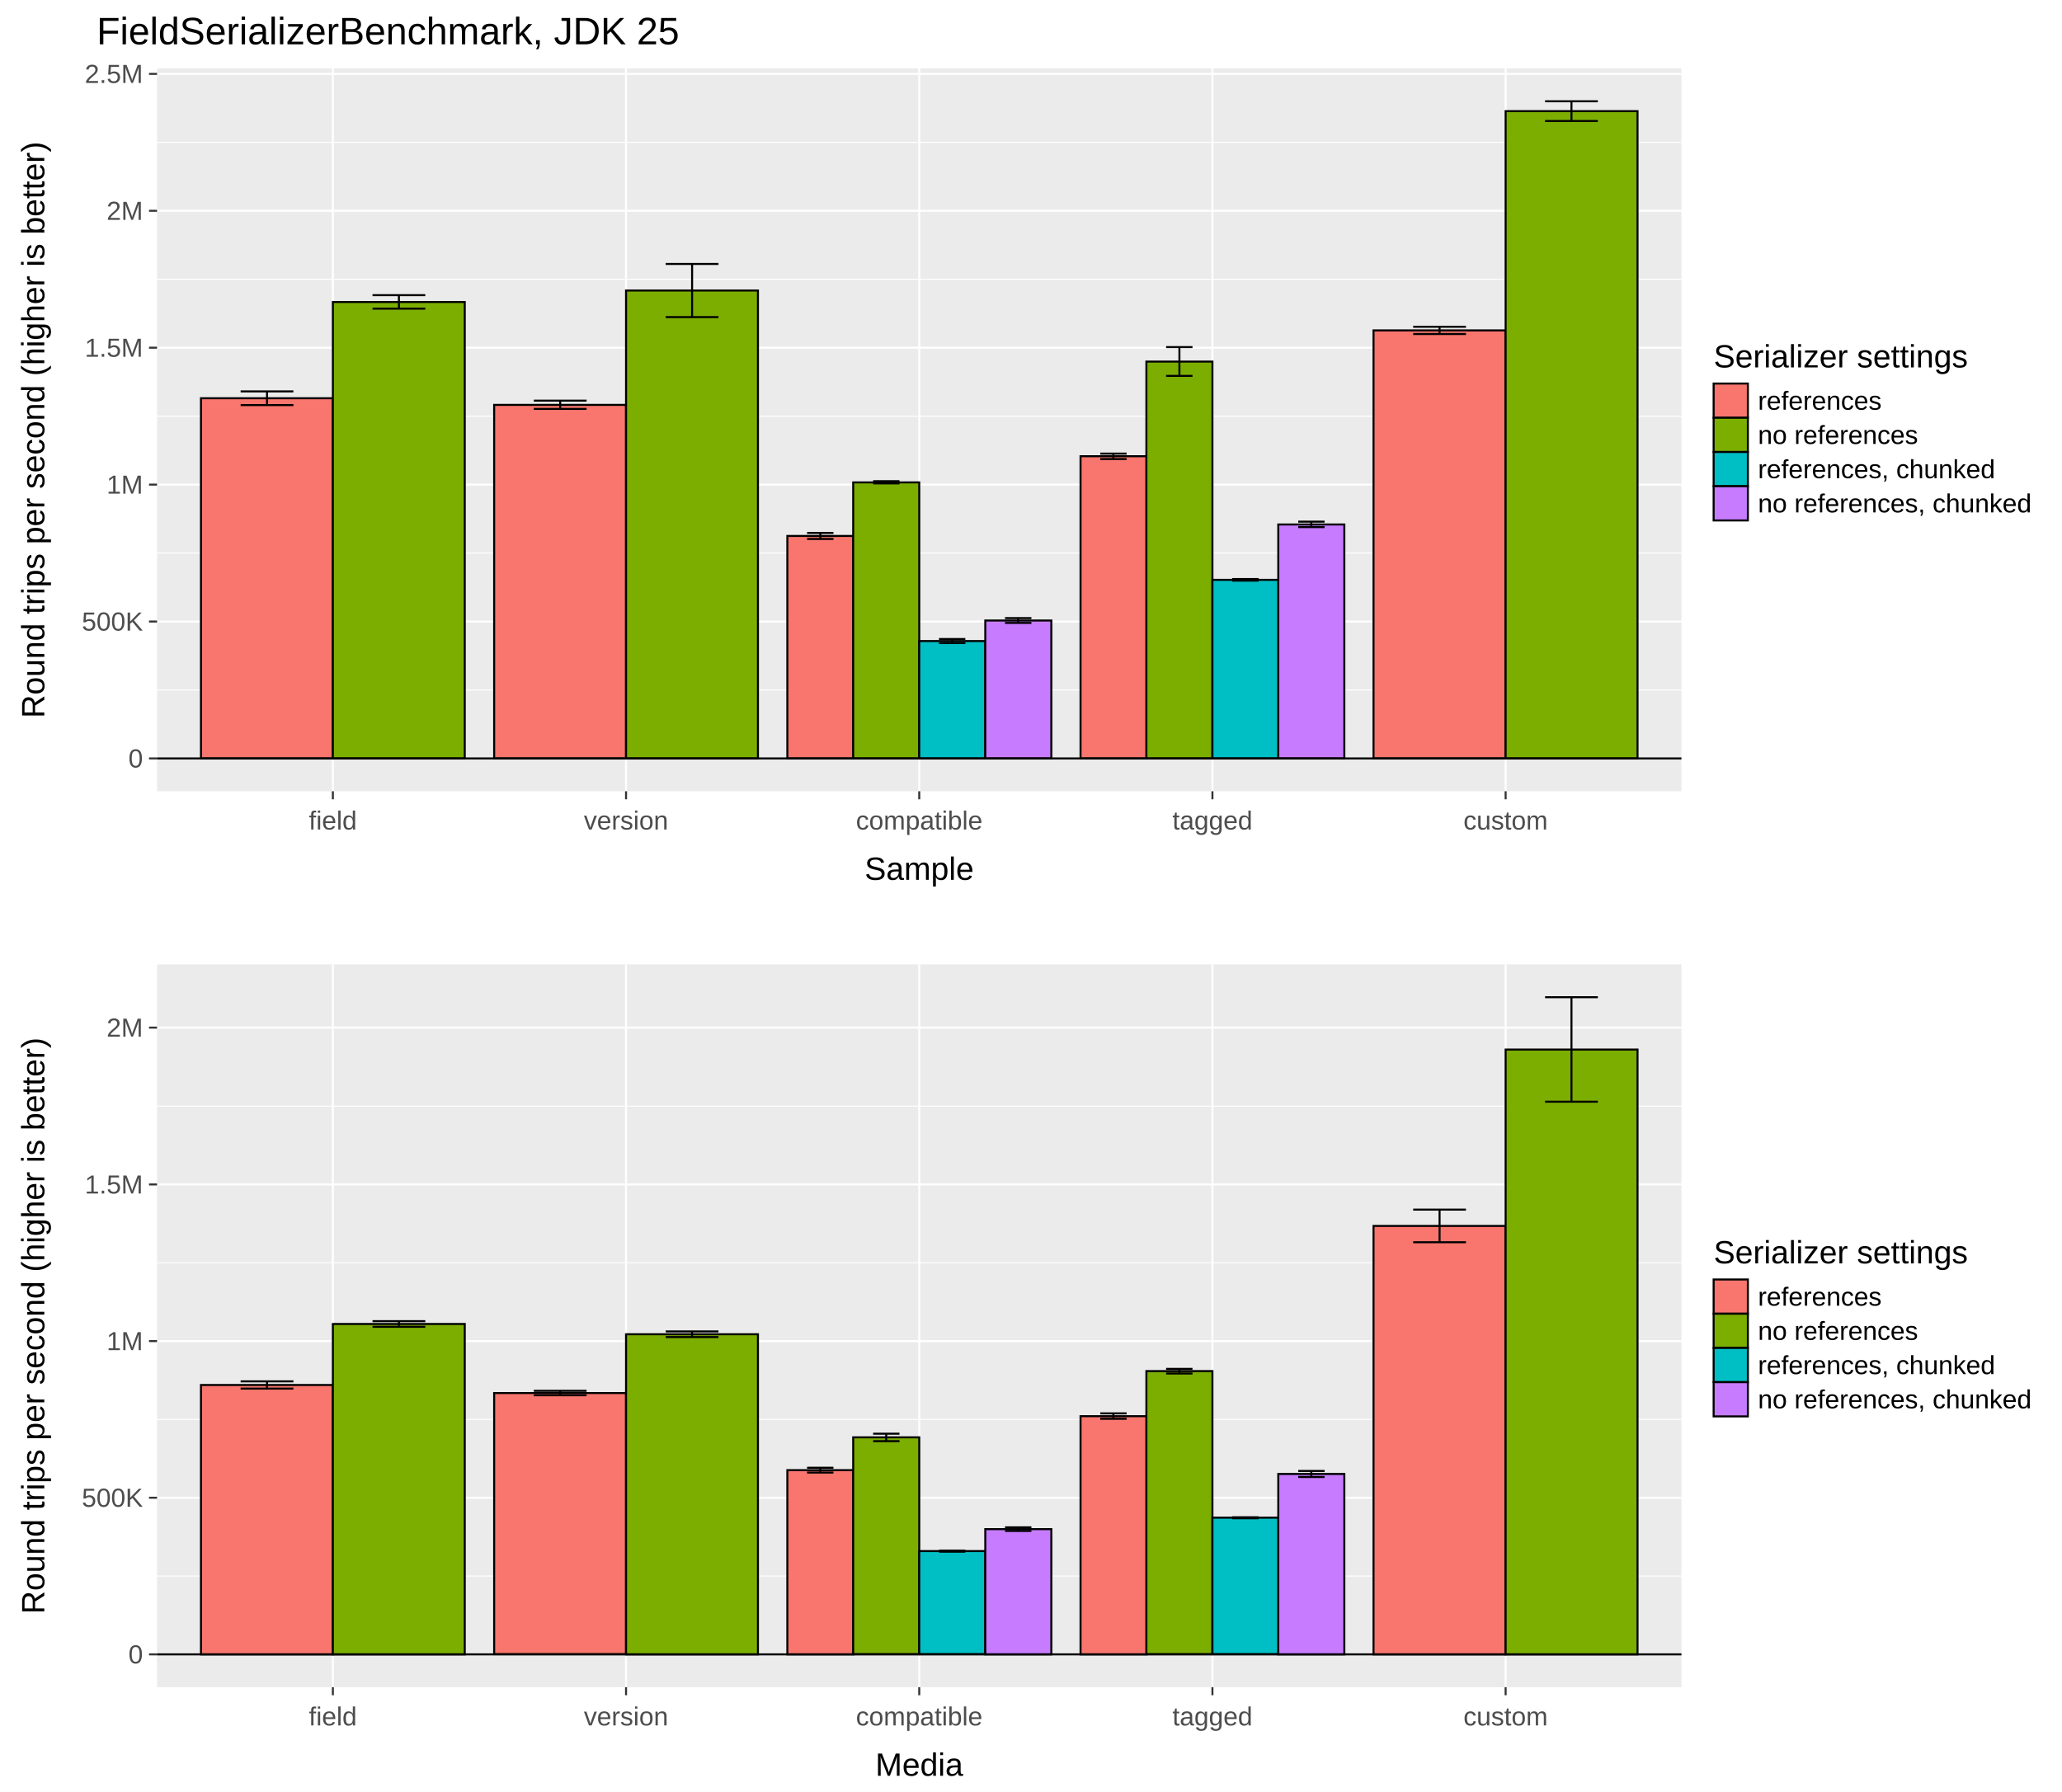
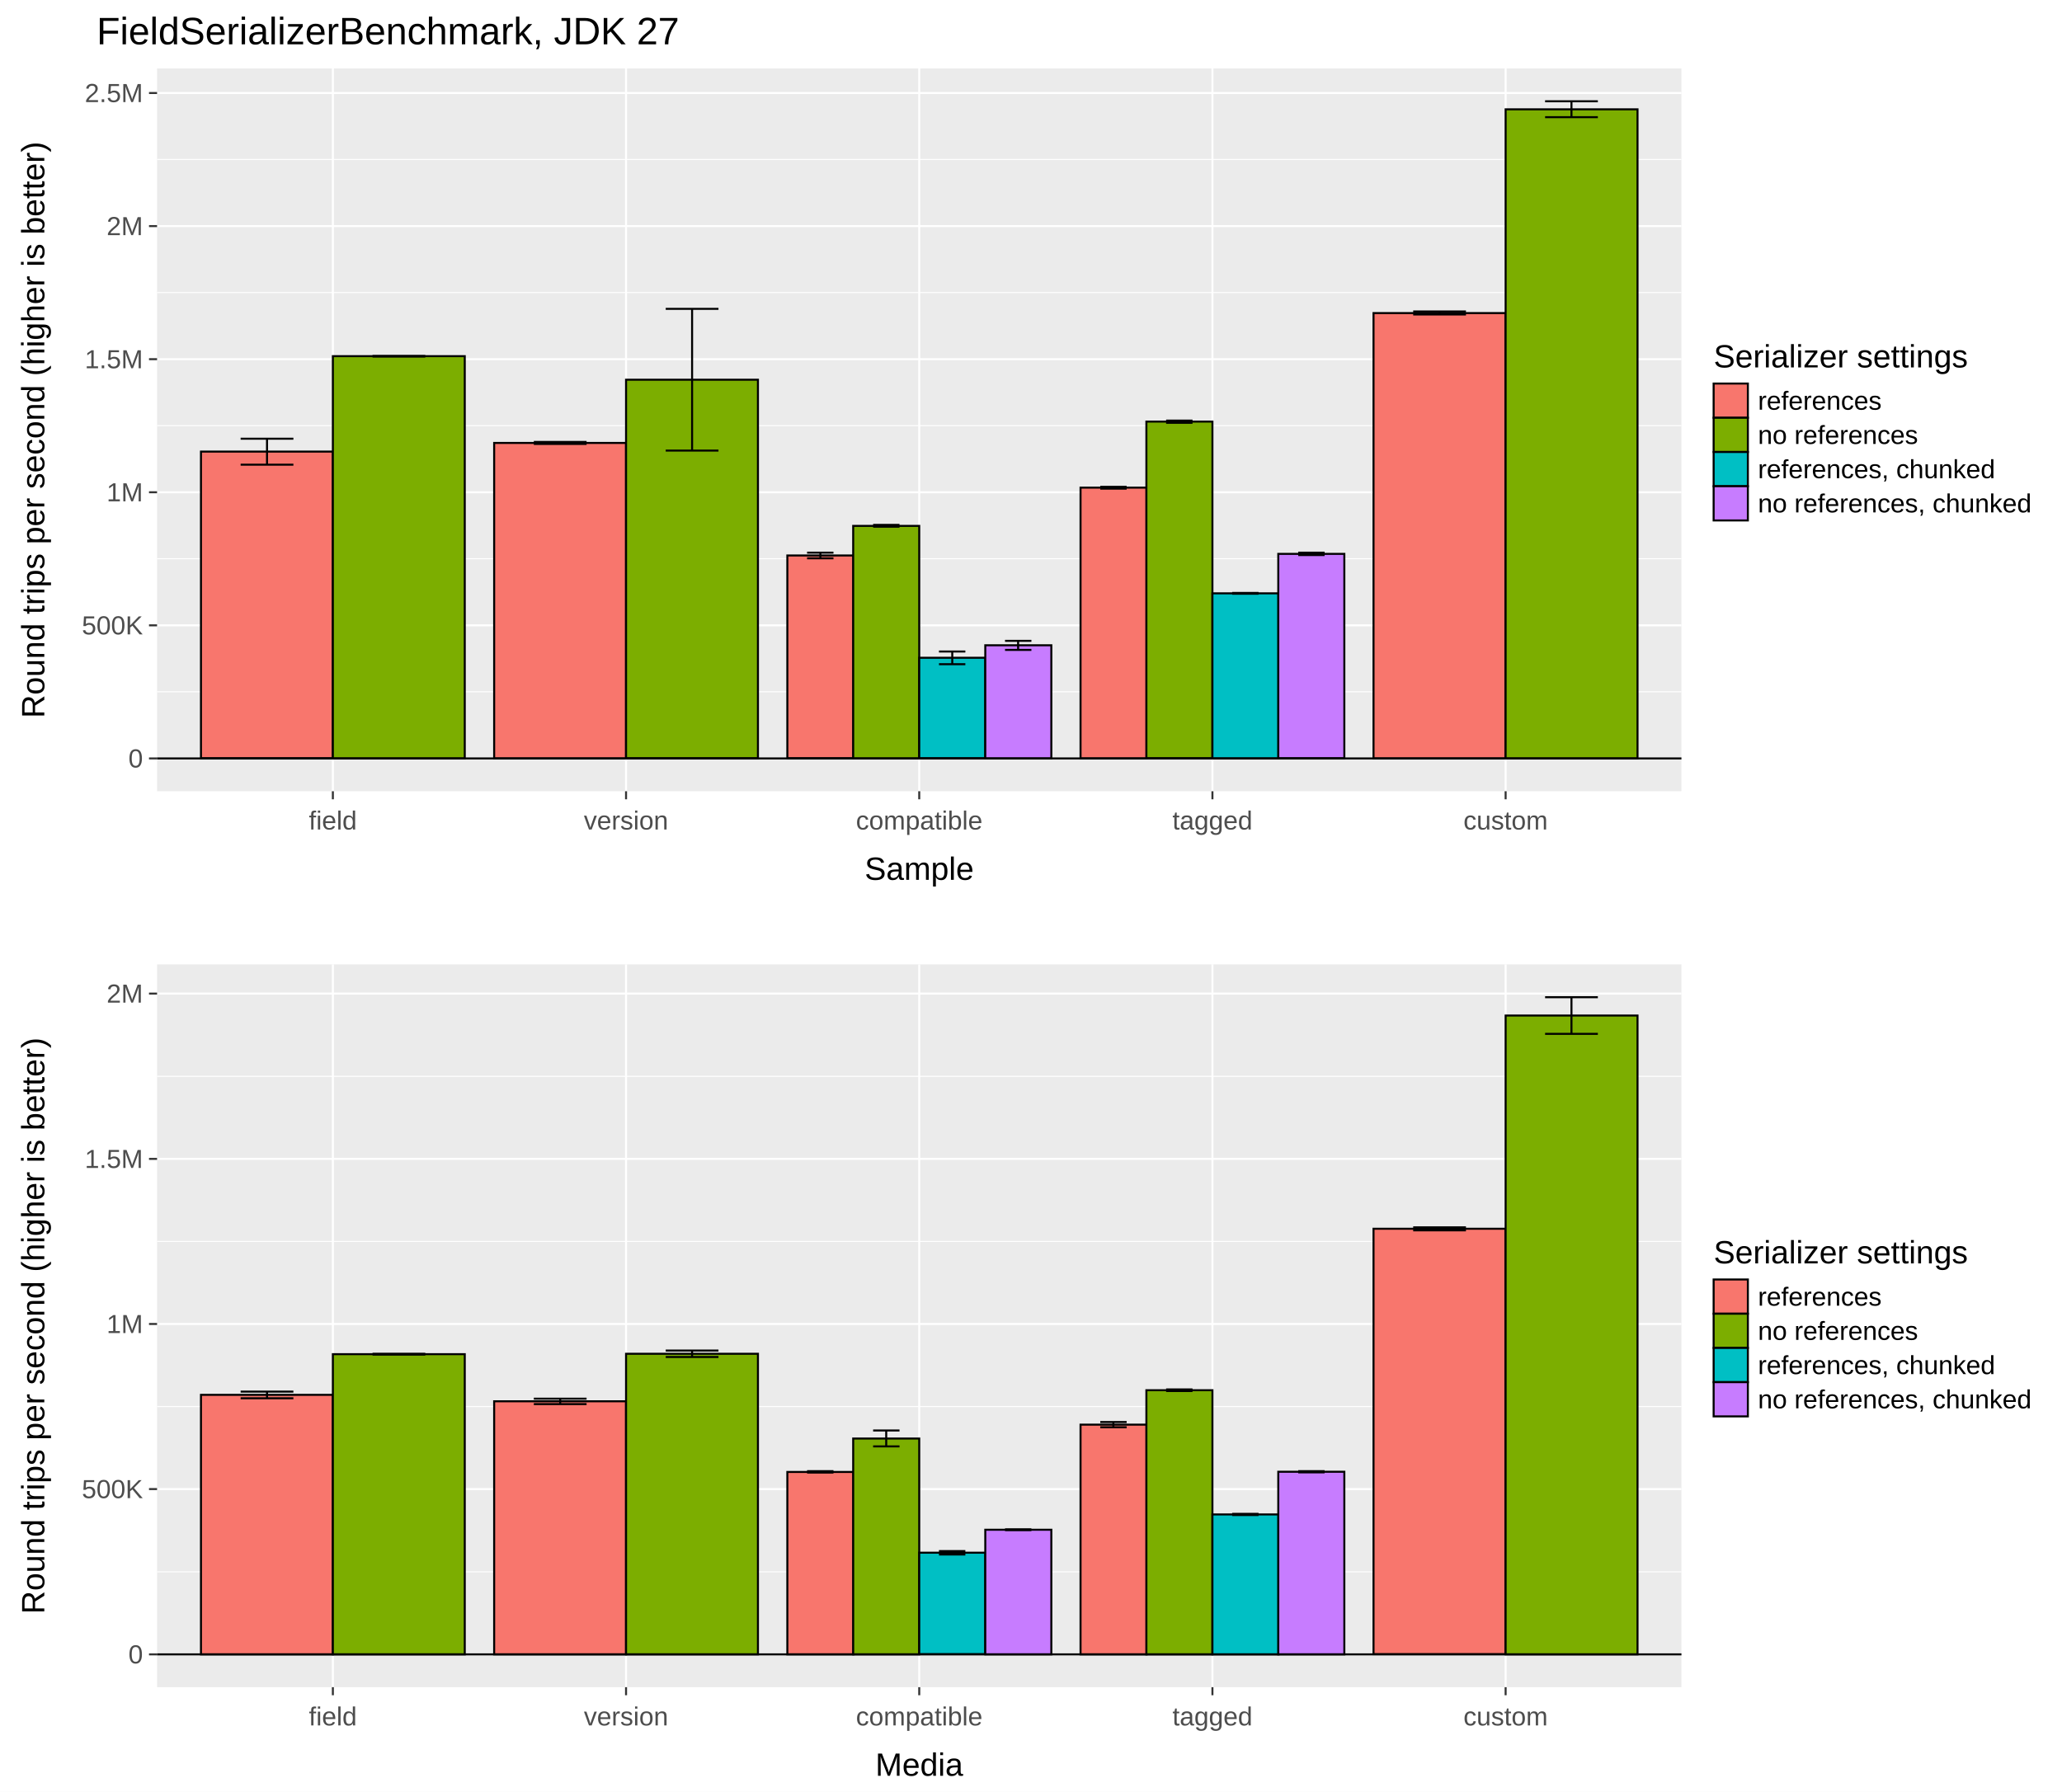
<svg xmlns="http://www.w3.org/2000/svg" width="1024" height="890" viewBox="0 0 1024 890" role="img">
  <style>
text { font-family: Arial, Helvetica, sans-serif; font-size: 13px; fill: #4D4D4D }
.title { font-size: 19px; fill: #000000 }
.axisTitle, .legendTitle { font-size: 16px; fill: #000000 }
.legend { fill: #000000 }
.background { fill: #FFFFFF }
.plot { fill: #EBEBEB }
.grid { stroke: #FFFFFF }
.minor { stroke: #FFFFFF; stroke-width: 0.5 }
.tick { stroke: #333333 }
.bar, .line { stroke: #000000 }
</style>
  <rect class="background" width="1024" height="890" />
-   <text class="title" x="48" y="22">FieldSerializerBenchmark, JDK 25</text>
+   <text class="title" x="48" y="22">FieldSerializerBenchmark, JDK 27</text>
  <rect class="plot" x="78" y="34" width="757" height="359" />
-   <line class="minor" x1="78" y1="342.7" x2="835" y2="342.7" />
-   <line class="grid" x1="78" y1="308.7" x2="835" y2="308.7" />
-   <line class="minor" x1="78" y1="274.7" x2="835" y2="274.7" />
-   <line class="grid" x1="78" y1="240.7" x2="835" y2="240.7" />
-   <line class="minor" x1="78" y1="206.7" x2="835" y2="206.7" />
-   <line class="grid" x1="78" y1="172.7" x2="835" y2="172.7" />
-   <line class="minor" x1="78" y1="138.7" x2="835" y2="138.7" />
-   <line class="grid" x1="78" y1="104.7" x2="835" y2="104.7" />
-   <line class="minor" x1="78" y1="70.7" x2="835" y2="70.7" />
-   <line class="grid" x1="78" y1="36.7" x2="835" y2="36.7" />
+   <line class="minor" x1="78" y1="343.6" x2="835" y2="343.6" />
+   <line class="grid" x1="78" y1="310.6" x2="835" y2="310.6" />
+   <line class="minor" x1="78" y1="277.5" x2="835" y2="277.5" />
+   <line class="grid" x1="78" y1="244.5" x2="835" y2="244.5" />
+   <line class="minor" x1="78" y1="211.4" x2="835" y2="211.4" />
+   <line class="grid" x1="78" y1="178.4" x2="835" y2="178.4" />
+   <line class="minor" x1="78" y1="145.3" x2="835" y2="145.3" />
+   <line class="grid" x1="78" y1="112.3" x2="835" y2="112.3" />
+   <line class="minor" x1="78" y1="79.2" x2="835" y2="79.2" />
+   <line class="grid" x1="78" y1="46.2" x2="835" y2="46.2" />
  <line class="tick" x1="74" y1="376.7" x2="78" y2="376.7" />
  <text x="71" y="381.2" text-anchor="end">0</text>
-   <line class="tick" x1="74" y1="308.7" x2="78" y2="308.7" />
-   <text x="71" y="313.2" text-anchor="end">500K</text>
-   <line class="tick" x1="74" y1="240.7" x2="78" y2="240.7" />
-   <text x="71" y="245.2" text-anchor="end">1M</text>
-   <line class="tick" x1="74" y1="172.7" x2="78" y2="172.7" />
-   <text x="71" y="177.2" text-anchor="end">1.5M</text>
-   <line class="tick" x1="74" y1="104.7" x2="78" y2="104.7" />
-   <text x="71" y="109.2" text-anchor="end">2M</text>
-   <line class="tick" x1="74" y1="36.7" x2="78" y2="36.7" />
-   <text x="71" y="41.2" text-anchor="end">2.5M</text>
+   <line class="tick" x1="74" y1="310.6" x2="78" y2="310.6" />
+   <text x="71" y="315.1" text-anchor="end">500K</text>
+   <line class="tick" x1="74" y1="244.5" x2="78" y2="244.5" />
+   <text x="71" y="249.0" text-anchor="end">1M</text>
+   <line class="tick" x1="74" y1="178.4" x2="78" y2="178.4" />
+   <text x="71" y="182.9" text-anchor="end">1.5M</text>
+   <line class="tick" x1="74" y1="112.3" x2="78" y2="112.3" />
+   <text x="71" y="116.8" text-anchor="end">2M</text>
+   <line class="tick" x1="74" y1="46.2" x2="78" y2="46.2" />
+   <text x="71" y="50.7" text-anchor="end">2.5M</text>
  <text class="axisTitle" transform="translate(22 213.5) rotate(-90)" text-anchor="middle">Round trips per second (higher is better)</text>
  <line class="grid" x1="165.3" y1="34" x2="165.3" y2="393" />
  <line class="tick" x1="165.3" y1="393" x2="165.3" y2="397" />
  <text x="165.3" y="412" text-anchor="middle">field</text>
  <line class="grid" x1="310.9" y1="34" x2="310.9" y2="393" />
  <line class="tick" x1="310.9" y1="393" x2="310.9" y2="397" />
  <text x="310.9" y="412" text-anchor="middle">version</text>
  <line class="grid" x1="456.5" y1="34" x2="456.5" y2="393" />
  <line class="tick" x1="456.5" y1="393" x2="456.5" y2="397" />
  <text x="456.5" y="412" text-anchor="middle">compatible</text>
  <line class="grid" x1="602.1" y1="34" x2="602.1" y2="393" />
  <line class="tick" x1="602.1" y1="393" x2="602.1" y2="397" />
  <text x="602.1" y="412" text-anchor="middle">tagged</text>
  <line class="grid" x1="747.7" y1="34" x2="747.7" y2="393" />
  <line class="tick" x1="747.7" y1="393" x2="747.7" y2="397" />
  <text x="747.7" y="412" text-anchor="middle">custom</text>
  <text class="axisTitle" x="456.5" y="437" text-anchor="middle">Sample</text>
-   <rect class="bar" fill="#F8766D" x="99.8" y="197.8" width="65.5" height="178.9" />
-   <path class="line" fill="none" d="M132.6 201.2V194.4M119.5 201.2h26.2M119.5 194.4h26.2" />
-   <rect class="bar" fill="#7CAE00" x="165.3" y="150.0" width="65.5" height="226.7" />
-   <path class="line" fill="none" d="M198.1 153.3V146.6M185.0 153.3h26.2M185.0 146.6h26.2" />
-   <rect class="bar" fill="#F8766D" x="245.4" y="201.1" width="65.5" height="175.6" />
-   <path class="line" fill="none" d="M278.2 203.1V199.0M265.1 203.1h26.2M265.1 199.0h26.2" />
-   <rect class="bar" fill="#7CAE00" x="310.9" y="144.3" width="65.5" height="232.4" />
-   <path class="line" fill="none" d="M343.7 157.5V131.1M330.6 157.5h26.2M330.6 131.1h26.2" />
-   <rect class="bar" fill="#F8766D" x="391.0" y="266.2" width="32.8" height="110.5" />
-   <path class="line" fill="none" d="M407.4 267.7V264.7M400.8 267.7h13.1M400.8 264.7h13.1" />
-   <rect class="bar" fill="#7CAE00" x="423.7" y="239.6" width="32.8" height="137.1" />
-   <path class="line" fill="none" d="M440.1 240.1V239.0M433.6 240.1h13.1M433.6 239.0h13.1" />
-   <rect class="bar" fill="#00BFC4" x="456.5" y="318.4" width="32.8" height="58.3" />
-   <path class="line" fill="none" d="M472.9 319.4V317.4M466.3 319.4h13.1M466.3 317.4h13.1" />
-   <rect class="bar" fill="#C77CFF" x="489.3" y="308.2" width="32.8" height="68.5" />
-   <path class="line" fill="none" d="M505.6 309.4V307.0M499.1 309.4h13.1M499.1 307.0h13.1" />
-   <rect class="bar" fill="#F8766D" x="536.6" y="226.6" width="32.8" height="150.1" />
-   <path class="line" fill="none" d="M552.9 228.0V225.3M546.4 228.0h13.1M546.4 225.3h13.1" />
-   <rect class="bar" fill="#7CAE00" x="569.3" y="179.6" width="32.8" height="197.1" />
-   <path class="line" fill="none" d="M585.7 186.7V172.4M579.1 186.7h13.1M579.1 172.4h13.1" />
-   <rect class="bar" fill="#00BFC4" x="602.1" y="288.0" width="32.8" height="88.7" />
-   <path class="line" fill="none" d="M618.5 288.4V287.6M611.9 288.4h13.1M611.9 287.6h13.1" />
-   <rect class="bar" fill="#C77CFF" x="634.8" y="260.5" width="32.8" height="116.2" />
-   <path class="line" fill="none" d="M651.2 261.8V259.1M644.7 261.8h13.1M644.7 259.1h13.1" />
-   <rect class="bar" fill="#F8766D" x="682.1" y="164.1" width="65.5" height="212.6" />
-   <path class="line" fill="none" d="M714.9 165.9V162.3M701.8 165.9h26.2M701.8 162.3h26.2" />
-   <rect class="bar" fill="#7CAE00" x="747.7" y="55.2" width="65.5" height="321.5" />
-   <path class="line" fill="none" d="M780.4 60.1V50.3M767.3 60.1h26.2M767.3 50.3h26.2" />
+   <rect class="bar" fill="#F8766D" x="99.8" y="224.3" width="65.5" height="152.3" />
+   <path class="line" fill="none" d="M132.6 230.8V217.9M119.5 230.8h26.2M119.5 217.9h26.2" />
+   <rect class="bar" fill="#7CAE00" x="165.3" y="176.9" width="65.5" height="199.8" />
+   <path class="line" fill="none" d="M198.1 177.1V176.8M185.0 177.1h26.2M185.0 176.8h26.2" />
+   <rect class="bar" fill="#F8766D" x="245.4" y="220.0" width="65.5" height="156.7" />
+   <path class="line" fill="none" d="M278.2 220.5V219.5M265.1 220.5h26.2M265.1 219.5h26.2" />
+   <rect class="bar" fill="#7CAE00" x="310.9" y="188.6" width="65.5" height="188.0" />
+   <path class="line" fill="none" d="M343.7 223.8V153.4M330.6 223.8h26.2M330.6 153.4h26.2" />
+   <rect class="bar" fill="#F8766D" x="391.0" y="275.9" width="32.8" height="100.7" />
+   <path class="line" fill="none" d="M407.4 277.3V274.5M400.8 277.3h13.1M400.8 274.5h13.1" />
+   <rect class="bar" fill="#7CAE00" x="423.7" y="261.2" width="32.8" height="115.5" />
+   <path class="line" fill="none" d="M440.1 261.6V260.7M433.6 261.6h13.1M433.6 260.7h13.1" />
+   <rect class="bar" fill="#00BFC4" x="456.5" y="326.7" width="32.8" height="49.9" />
+   <path class="line" fill="none" d="M472.9 329.9V323.6M466.3 329.9h13.1M466.3 323.6h13.1" />
+   <rect class="bar" fill="#C77CFF" x="489.3" y="320.5" width="32.8" height="56.2" />
+   <path class="line" fill="none" d="M505.6 322.8V318.3M499.1 322.8h13.1M499.1 318.3h13.1" />
+   <rect class="bar" fill="#F8766D" x="536.6" y="242.2" width="32.8" height="134.5" />
+   <path class="line" fill="none" d="M552.9 242.7V241.8M546.4 242.7h13.1M546.4 241.8h13.1" />
+   <rect class="bar" fill="#7CAE00" x="569.3" y="209.4" width="32.8" height="167.2" />
+   <path class="line" fill="none" d="M585.7 210.0V208.9M579.1 210.0h13.1M579.1 208.9h13.1" />
+   <rect class="bar" fill="#00BFC4" x="602.1" y="294.7" width="32.8" height="82.0" />
+   <path class="line" fill="none" d="M618.5 294.9V294.5M611.9 294.9h13.1M611.9 294.5h13.1" />
+   <rect class="bar" fill="#C77CFF" x="634.8" y="275.1" width="32.8" height="101.5" />
+   <path class="line" fill="none" d="M651.2 275.7V274.5M644.7 275.7h13.1M644.7 274.5h13.1" />
+   <rect class="bar" fill="#F8766D" x="682.1" y="155.5" width="65.5" height="221.2" />
+   <path class="line" fill="none" d="M714.9 156.2V154.7M701.8 156.2h26.2M701.8 154.7h26.2" />
+   <rect class="bar" fill="#7CAE00" x="747.7" y="54.3" width="65.5" height="322.4" />
+   <path class="line" fill="none" d="M780.4 58.2V50.3M767.3 58.2h26.2M767.3 50.3h26.2" />
  <line class="line" x1="78" y1="376.7" x2="835" y2="376.7" />
  <text class="legendTitle" x="851" y="182.5">Serializer settings</text>
  <rect class="bar" fill="#F8766D" x="851" y="190.5" width="17" height="17" />
  <text class="legend" x="873" y="203.5">references</text>
  <rect class="bar" fill="#7CAE00" x="851" y="207.5" width="17" height="17" />
  <text class="legend" x="873" y="220.5">no references</text>
  <rect class="bar" fill="#00BFC4" x="851" y="224.5" width="17" height="17" />
  <text class="legend" x="873" y="237.5">references, chunked</text>
  <rect class="bar" fill="#C77CFF" x="851" y="241.5" width="17" height="17" />
  <text class="legend" x="873" y="254.5">no references, chunked</text>
  <rect class="plot" x="78" y="479" width="757" height="359" />
-   <line class="minor" x1="78" y1="782.8" x2="835" y2="782.8" />
-   <line class="grid" x1="78" y1="743.9" x2="835" y2="743.9" />
-   <line class="minor" x1="78" y1="705.0" x2="835" y2="705.0" />
-   <line class="grid" x1="78" y1="666.1" x2="835" y2="666.1" />
-   <line class="minor" x1="78" y1="627.2" x2="835" y2="627.2" />
-   <line class="grid" x1="78" y1="588.3" x2="835" y2="588.3" />
-   <line class="minor" x1="78" y1="549.4" x2="835" y2="549.4" />
-   <line class="grid" x1="78" y1="510.4" x2="835" y2="510.4" />
+   <line class="minor" x1="78" y1="780.7" x2="835" y2="780.7" />
+   <line class="grid" x1="78" y1="739.6" x2="835" y2="739.6" />
+   <line class="minor" x1="78" y1="698.6" x2="835" y2="698.6" />
+   <line class="grid" x1="78" y1="657.6" x2="835" y2="657.6" />
+   <line class="minor" x1="78" y1="616.6" x2="835" y2="616.6" />
+   <line class="grid" x1="78" y1="575.6" x2="835" y2="575.6" />
+   <line class="minor" x1="78" y1="534.6" x2="835" y2="534.6" />
+   <line class="grid" x1="78" y1="493.5" x2="835" y2="493.5" />
  <line class="tick" x1="74" y1="821.7" x2="78" y2="821.7" />
  <text x="71" y="826.2" text-anchor="end">0</text>
-   <line class="tick" x1="74" y1="743.9" x2="78" y2="743.9" />
-   <text x="71" y="748.4" text-anchor="end">500K</text>
-   <line class="tick" x1="74" y1="666.1" x2="78" y2="666.1" />
-   <text x="71" y="670.6" text-anchor="end">1M</text>
-   <line class="tick" x1="74" y1="588.3" x2="78" y2="588.3" />
-   <text x="71" y="592.8" text-anchor="end">1.5M</text>
-   <line class="tick" x1="74" y1="510.4" x2="78" y2="510.4" />
-   <text x="71" y="514.9" text-anchor="end">2M</text>
+   <line class="tick" x1="74" y1="739.6" x2="78" y2="739.6" />
+   <text x="71" y="744.1" text-anchor="end">500K</text>
+   <line class="tick" x1="74" y1="657.6" x2="78" y2="657.6" />
+   <text x="71" y="662.1" text-anchor="end">1M</text>
+   <line class="tick" x1="74" y1="575.6" x2="78" y2="575.6" />
+   <text x="71" y="580.1" text-anchor="end">1.5M</text>
+   <line class="tick" x1="74" y1="493.5" x2="78" y2="493.5" />
+   <text x="71" y="498.0" text-anchor="end">2M</text>
  <text class="axisTitle" transform="translate(22 658.5) rotate(-90)" text-anchor="middle">Round trips per second (higher is better)</text>
  <line class="grid" x1="165.3" y1="479" x2="165.3" y2="838" />
  <line class="tick" x1="165.3" y1="838" x2="165.3" y2="842" />
  <text x="165.3" y="857" text-anchor="middle">field</text>
  <line class="grid" x1="310.9" y1="479" x2="310.9" y2="838" />
  <line class="tick" x1="310.9" y1="838" x2="310.9" y2="842" />
  <text x="310.9" y="857" text-anchor="middle">version</text>
  <line class="grid" x1="456.5" y1="479" x2="456.5" y2="838" />
  <line class="tick" x1="456.5" y1="838" x2="456.5" y2="842" />
  <text x="456.5" y="857" text-anchor="middle">compatible</text>
  <line class="grid" x1="602.1" y1="479" x2="602.1" y2="838" />
  <line class="tick" x1="602.1" y1="838" x2="602.1" y2="842" />
  <text x="602.1" y="857" text-anchor="middle">tagged</text>
  <line class="grid" x1="747.7" y1="479" x2="747.7" y2="838" />
  <line class="tick" x1="747.7" y1="838" x2="747.7" y2="842" />
  <text x="747.7" y="857" text-anchor="middle">custom</text>
  <text class="axisTitle" x="456.5" y="882" text-anchor="middle">Media</text>
-   <rect class="bar" fill="#F8766D" x="99.8" y="687.9" width="65.5" height="133.8" />
-   <path class="line" fill="none" d="M132.6 689.7V686.1M119.5 689.7h26.2M119.5 686.1h26.2" />
-   <rect class="bar" fill="#7CAE00" x="165.3" y="657.6" width="65.5" height="164.1" />
-   <path class="line" fill="none" d="M198.1 659.0V656.2M185.0 659.0h26.2M185.0 656.2h26.2" />
-   <rect class="bar" fill="#F8766D" x="245.4" y="691.9" width="65.5" height="129.7" />
-   <path class="line" fill="none" d="M278.2 693.0V690.8M265.1 693.0h26.2M265.1 690.8h26.2" />
-   <rect class="bar" fill="#7CAE00" x="310.9" y="662.7" width="65.5" height="159.0" />
-   <path class="line" fill="none" d="M343.7 664.1V661.3M330.6 664.1h26.2M330.6 661.3h26.2" />
-   <rect class="bar" fill="#F8766D" x="391.0" y="730.2" width="32.8" height="91.5" />
-   <path class="line" fill="none" d="M407.4 731.4V729.0M400.8 731.4h13.1M400.8 729.0h13.1" />
-   <rect class="bar" fill="#7CAE00" x="423.7" y="713.9" width="32.8" height="107.7" />
-   <path class="line" fill="none" d="M440.1 715.8V712.1M433.6 715.8h13.1M433.6 712.1h13.1" />
-   <rect class="bar" fill="#00BFC4" x="456.5" y="770.4" width="32.8" height="51.2" />
-   <path class="line" fill="none" d="M472.9 770.7V770.2M466.3 770.7h13.1M466.3 770.2h13.1" />
-   <rect class="bar" fill="#C77CFF" x="489.3" y="759.5" width="32.8" height="62.2" />
-   <path class="line" fill="none" d="M505.6 760.4V758.6M499.1 760.4h13.1M499.1 758.6h13.1" />
-   <rect class="bar" fill="#F8766D" x="536.6" y="703.4" width="32.8" height="118.3" />
-   <path class="line" fill="none" d="M552.9 704.7V702.0M546.4 704.7h13.1M546.4 702.0h13.1" />
-   <rect class="bar" fill="#7CAE00" x="569.3" y="681.0" width="32.8" height="140.6" />
-   <path class="line" fill="none" d="M585.7 682.2V679.9M579.1 682.2h13.1M579.1 679.9h13.1" />
-   <rect class="bar" fill="#00BFC4" x="602.1" y="753.8" width="32.8" height="67.8" />
-   <path class="line" fill="none" d="M618.5 754.1V753.6M611.9 754.1h13.1M611.9 753.6h13.1" />
-   <rect class="bar" fill="#C77CFF" x="634.8" y="732.1" width="32.8" height="89.6" />
-   <path class="line" fill="none" d="M651.2 733.6V730.6M644.7 733.6h13.1M644.7 730.6h13.1" />
-   <rect class="bar" fill="#F8766D" x="682.1" y="608.9" width="65.5" height="212.8" />
-   <path class="line" fill="none" d="M714.9 617.0V600.8M701.8 617.0h26.2M701.8 600.8h26.2" />
-   <rect class="bar" fill="#7CAE00" x="747.7" y="521.3" width="65.5" height="300.4" />
-   <path class="line" fill="none" d="M780.4 547.2V495.3M767.3 547.2h26.2M767.3 495.3h26.2" />
+   <rect class="bar" fill="#F8766D" x="99.8" y="692.8" width="65.5" height="128.9" />
+   <path class="line" fill="none" d="M132.6 694.5V691.2M119.5 694.5h26.2M119.5 691.2h26.2" />
+   <rect class="bar" fill="#7CAE00" x="165.3" y="672.6" width="65.5" height="149.1" />
+   <path class="line" fill="none" d="M198.1 672.8V672.4M185.0 672.8h26.2M185.0 672.4h26.2" />
+   <rect class="bar" fill="#F8766D" x="245.4" y="696.0" width="65.5" height="125.7" />
+   <path class="line" fill="none" d="M278.2 697.4V694.7M265.1 697.4h26.2M265.1 694.7h26.2" />
+   <rect class="bar" fill="#7CAE00" x="310.9" y="672.4" width="65.5" height="149.3" />
+   <path class="line" fill="none" d="M343.7 674.0V670.8M330.6 674.0h26.2M330.6 670.8h26.2" />
+   <rect class="bar" fill="#F8766D" x="391.0" y="731.1" width="32.8" height="90.6" />
+   <path class="line" fill="none" d="M407.4 731.4V730.7M400.8 731.4h13.1M400.8 730.7h13.1" />
+   <rect class="bar" fill="#7CAE00" x="423.7" y="714.5" width="32.8" height="107.2" />
+   <path class="line" fill="none" d="M440.1 718.4V710.5M433.6 718.4h13.1M433.6 710.5h13.1" />
+   <rect class="bar" fill="#00BFC4" x="456.5" y="771.2" width="32.8" height="50.4" />
+   <path class="line" fill="none" d="M472.9 772.1V770.4M466.3 772.1h13.1M466.3 770.4h13.1" />
+   <rect class="bar" fill="#C77CFF" x="489.3" y="759.8" width="32.8" height="61.9" />
+   <path class="line" fill="none" d="M505.6 760.0V759.6M499.1 760.0h13.1M499.1 759.6h13.1" />
+   <rect class="bar" fill="#F8766D" x="536.6" y="707.6" width="32.8" height="114.1" />
+   <path class="line" fill="none" d="M552.9 708.9V706.3M546.4 708.9h13.1M546.4 706.3h13.1" />
+   <rect class="bar" fill="#7CAE00" x="569.3" y="690.5" width="32.8" height="131.2" />
+   <path class="line" fill="none" d="M585.7 690.9V690.1M579.1 690.9h13.1M579.1 690.1h13.1" />
+   <rect class="bar" fill="#00BFC4" x="602.1" y="752.2" width="32.8" height="69.5" />
+   <path class="line" fill="none" d="M618.5 752.5V751.9M611.9 752.5h13.1M611.9 751.9h13.1" />
+   <rect class="bar" fill="#C77CFF" x="634.8" y="731.0" width="32.8" height="90.7" />
+   <path class="line" fill="none" d="M651.2 731.3V730.7M644.7 731.3h13.1M644.7 730.7h13.1" />
+   <rect class="bar" fill="#F8766D" x="682.1" y="610.3" width="65.5" height="211.3" />
+   <path class="line" fill="none" d="M714.9 611.1V609.6M701.8 611.1h26.2M701.8 609.6h26.2" />
+   <rect class="bar" fill="#7CAE00" x="747.7" y="504.4" width="65.5" height="317.3" />
+   <path class="line" fill="none" d="M780.4 513.5V495.3M767.3 513.5h26.2M767.3 495.3h26.2" />
  <line class="line" x1="78" y1="821.7" x2="835" y2="821.7" />
  <text class="legendTitle" x="851" y="627.5">Serializer settings</text>
  <rect class="bar" fill="#F8766D" x="851" y="635.5" width="17" height="17" />
  <text class="legend" x="873" y="648.5">references</text>
  <rect class="bar" fill="#7CAE00" x="851" y="652.5" width="17" height="17" />
  <text class="legend" x="873" y="665.5">no references</text>
  <rect class="bar" fill="#00BFC4" x="851" y="669.5" width="17" height="17" />
  <text class="legend" x="873" y="682.5">references, chunked</text>
  <rect class="bar" fill="#C77CFF" x="851" y="686.5" width="17" height="17" />
  <text class="legend" x="873" y="699.5">no references, chunked</text>
</svg>
